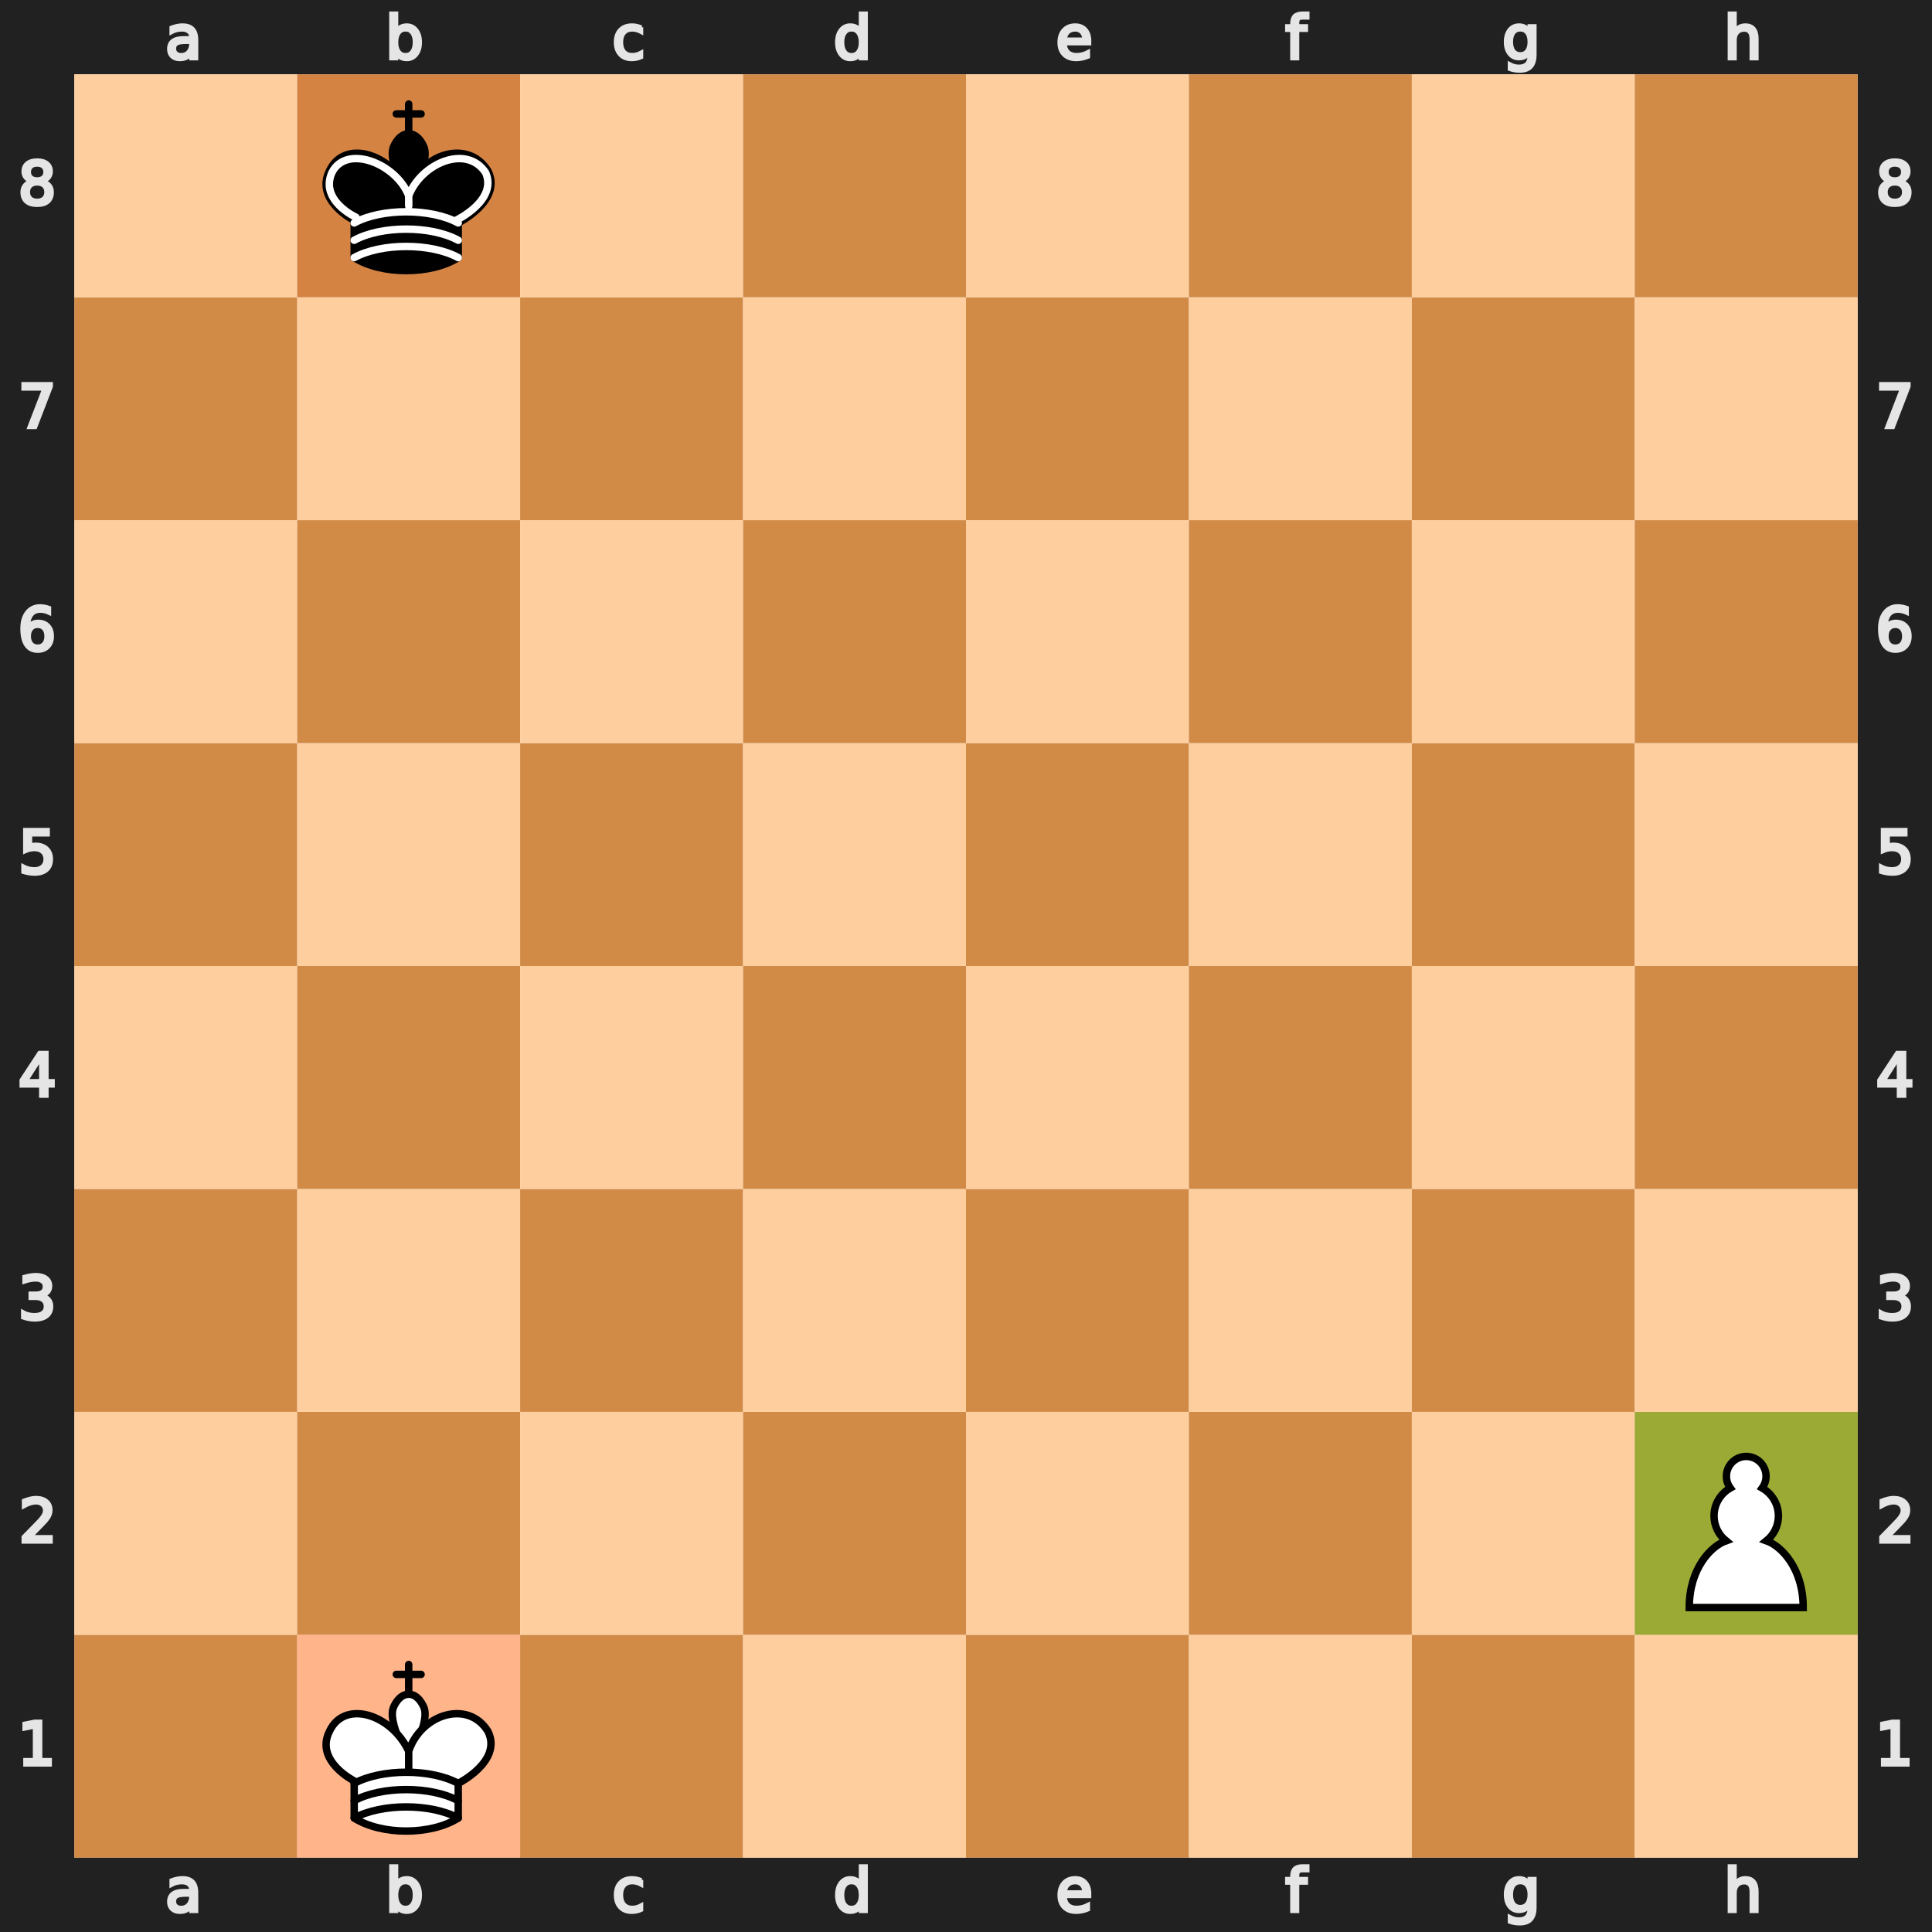
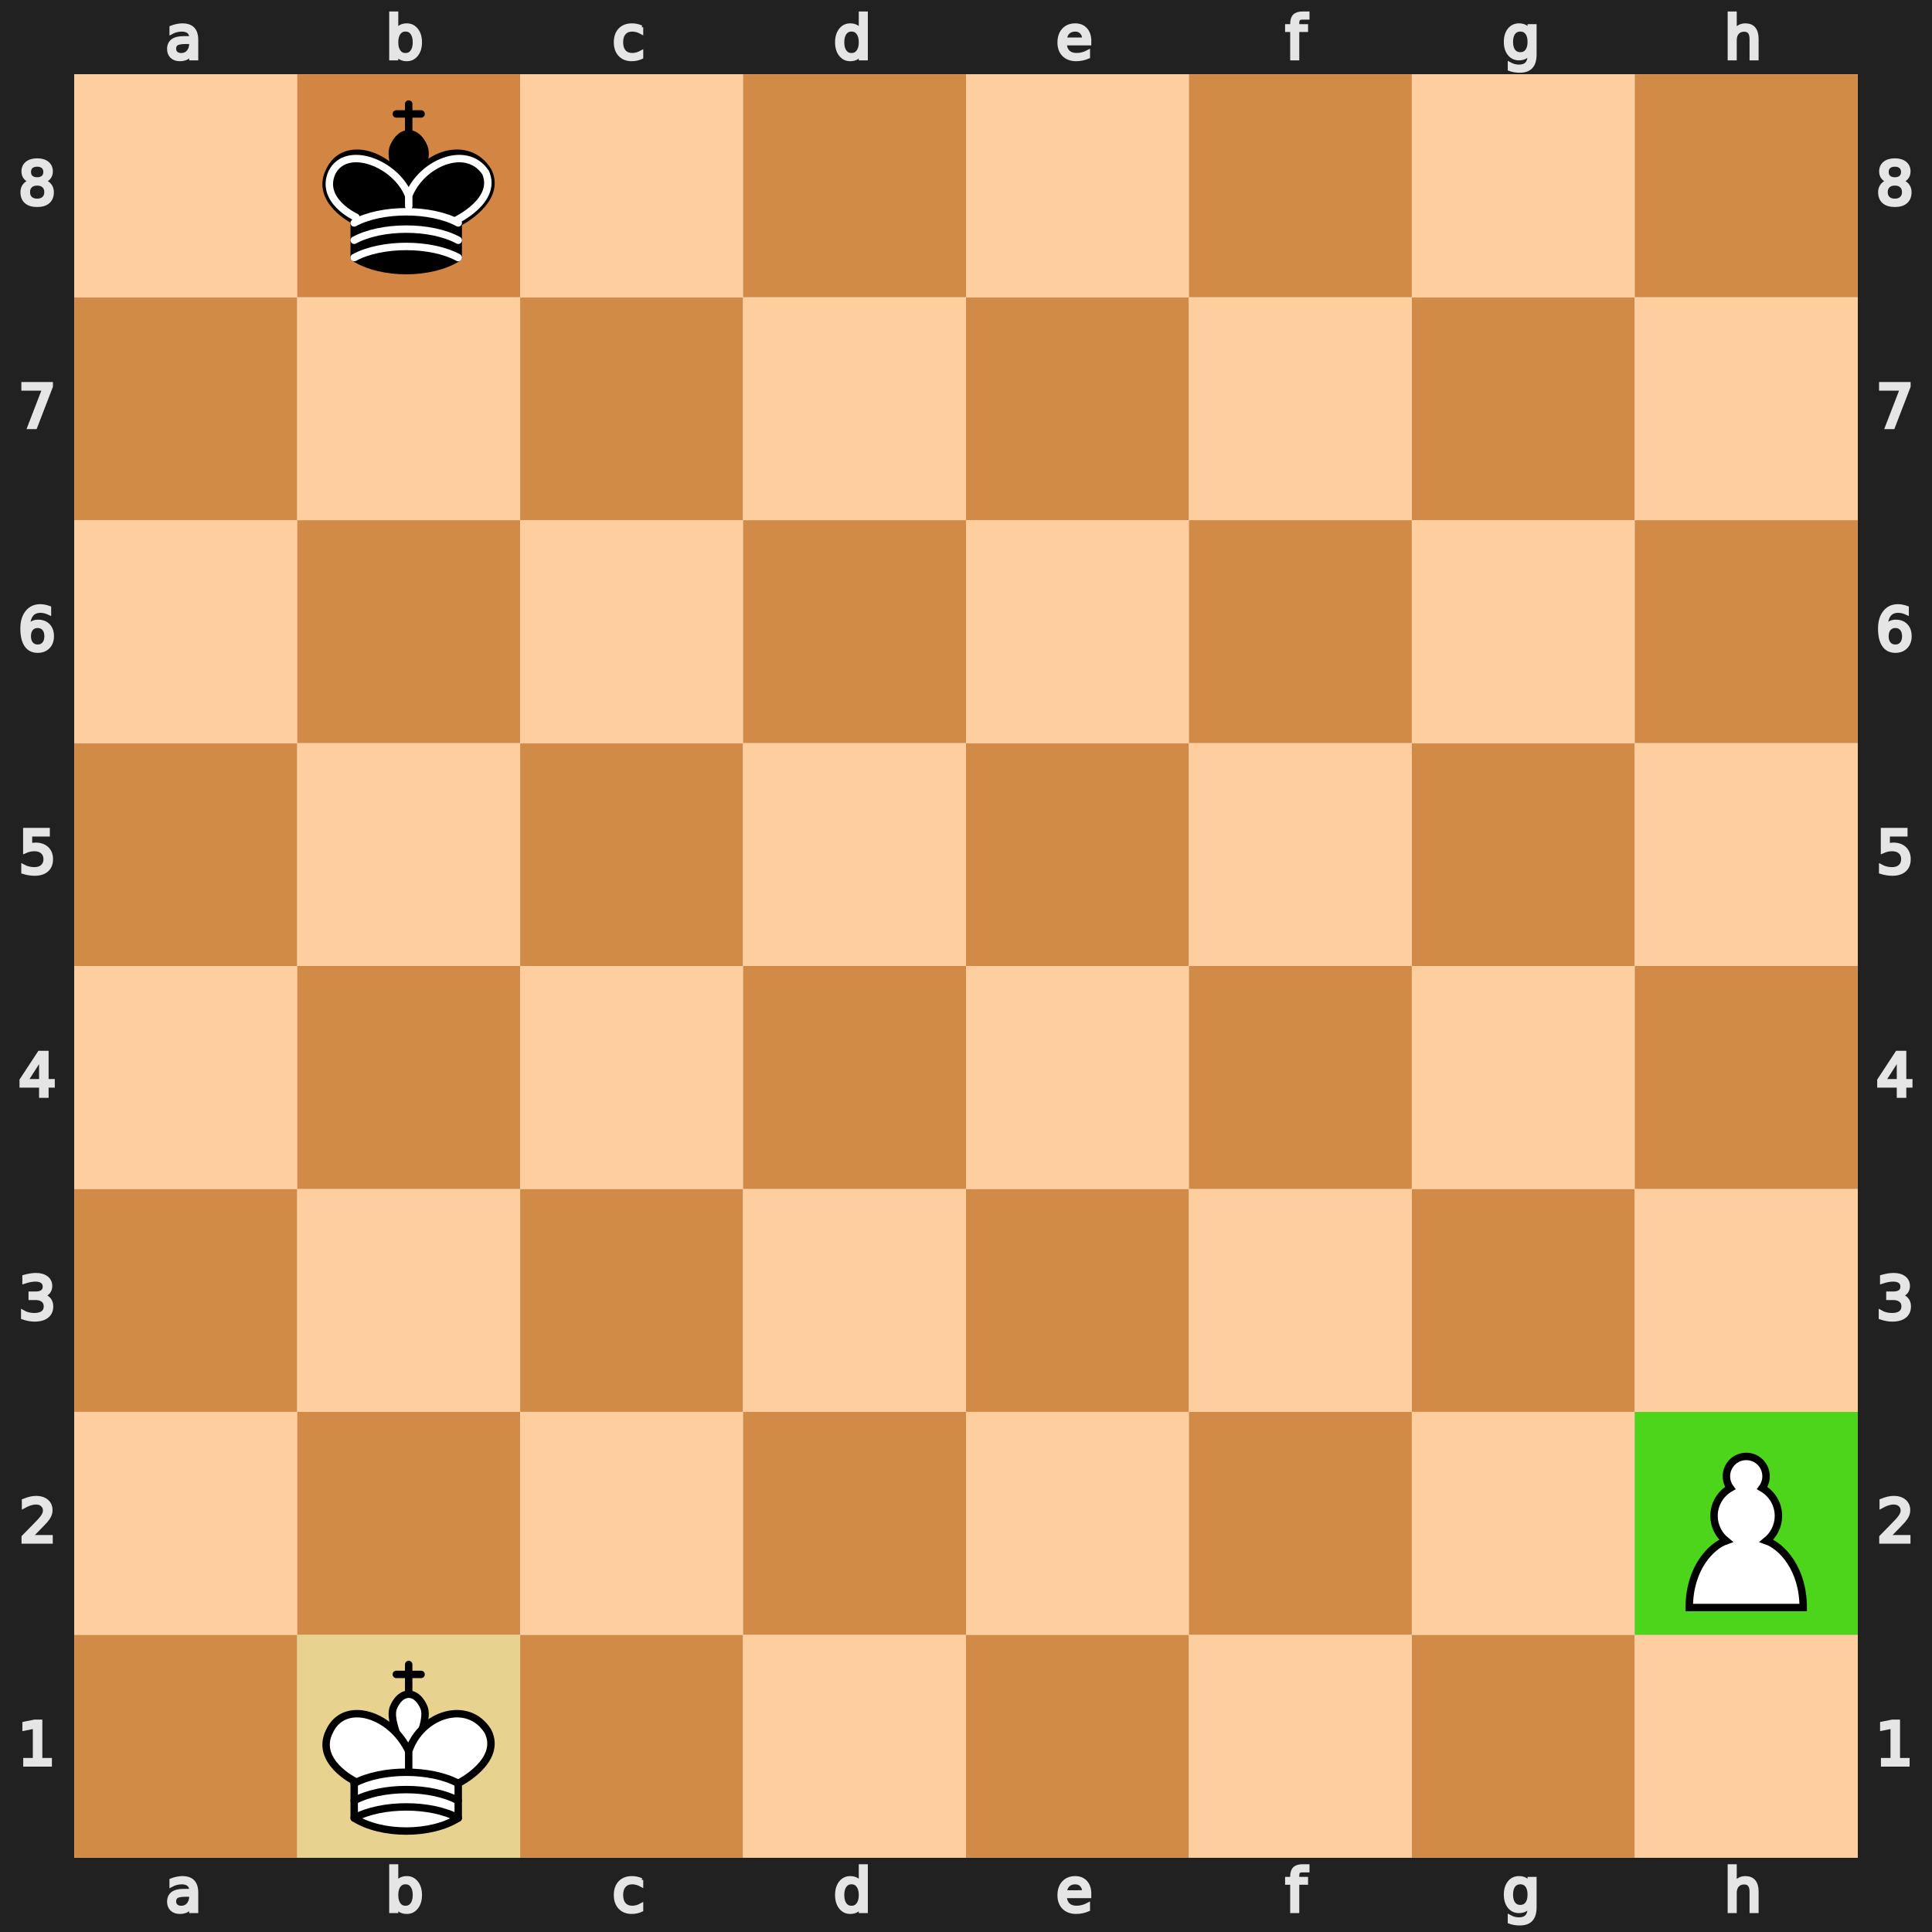
<svg xmlns="http://www.w3.org/2000/svg" xmlns:xlink="http://www.w3.org/1999/xlink" viewBox="0 0 390 390">
  <defs>
    <g id="white-pawn" class="white pawn">
      <path d="M22.5 9c-2.21 0-4 1.79-4 4 0 .89.29 1.71.78 2.38C17.33 16.5 16 18.59 16 21c0 2.03.94 3.84 2.41 5.03-3 1.06-7.41 5.55-7.41 13.47h23c0-7.92-4.41-12.41-7.41-13.47 1.47-1.19 2.41-3 2.41-5.03 0-2.41-1.33-4.5-3.28-5.62.49-.67.78-1.49.78-2.38 0-2.21-1.79-4-4-4z" fill="#fff" stroke="#000" stroke-width="1.5" stroke-linecap="round" />
    </g>
    <g id="white-king" class="white king" fill="none" fill-rule="evenodd" stroke="#000" stroke-width="1.5" stroke-linecap="round" stroke-linejoin="round">
      <path d="M22.5 11.63V6M20 8h5" stroke-linejoin="miter" />
      <path d="M22.5 25s4.5-7.5 3-10.5c0 0-1-2.5-3-2.5s-3 2.5-3 2.5c-1.5 3 3 10.5 3 10.5" fill="#fff" stroke-linecap="butt" stroke-linejoin="miter" />
      <path d="M11.5 37c5.5 3.5 15.5 3.5 21 0v-7s9-4.5 6-10.5c-4-6.5-13.5-3.5-16 4V27v-3.5c-3.5-7.5-13-10.5-16-4-3 6 5 10 5 10V37z" fill="#fff" />
      <path d="M11.5 30c5.5-3 15.5-3 21 0m-21 3.5c5.5-3 15.5-3 21 0m-21 3.5c5.5-3 15.5-3 21 0" />
    </g>
    <g id="black-king" class="black king" fill="none" fill-rule="evenodd" stroke="#000" stroke-width="1.5" stroke-linecap="round" stroke-linejoin="round">
      <path d="M22.5 11.63V6" stroke-linejoin="miter" />
      <path d="M22.5 25s4.5-7.5 3-10.5c0 0-1-2.5-3-2.5s-3 2.5-3 2.5c-1.5 3 3 10.5 3 10.5" fill="#000" stroke-linecap="butt" stroke-linejoin="miter" />
      <path d="M11.5 37c5.5 3.5 15.5 3.5 21 0v-7s9-4.5 6-10.5c-4-6.5-13.5-3.5-16 4V27v-3.5c-3.5-7.5-13-10.5-16-4-3 6 5 10 5 10V37z" fill="#000" />
      <path d="M20 8h5" stroke-linejoin="miter" />
      <path d="M32 29.5s8.5-4 6.03-9.65C34.15 14 25 18 22.5 24.5l.01 2.1-.01-2.1C20 18 9.906 14 6.997 19.85c-2.497 5.65 4.853 9 4.853 9M11.5 30c5.5-3 15.5-3 21 0m-21 3.5c5.5-3 15.5-3 21 0m-21 3.5c5.5-3 15.5-3 21 0" stroke="#fff" />
    </g>
  </defs>
  <rect x="7.5" y="7.5" width="375" height="375" fill="none" stroke="#212121" stroke-width="15" />
  <g transform="translate(20, 1) scale(0.75, 0.75)" fill="#e5e5e5" stroke="#e5e5e5">
    <path d="M23.328 10.016q-1.742 0-2.414.398-.672.398-.672 1.36 0 .765.5 1.218.508.445 1.375.445 1.196 0 1.914-.843.727-.852.727-2.258v-.32zm2.867-.594v4.992h-1.437v-1.328q-.492.797-1.227 1.18-.734.375-1.797.375-1.343 0-2.14-.75-.79-.758-.79-2.024 0-1.476.985-2.226.992-.75 2.953-.75h2.016V8.75q0-.992-.656-1.531-.649-.547-1.829-.547-.75 0-1.46.18-.711.18-1.368.539V6.062q.79-.304 1.532-.453.742-.156 1.445-.156 1.898 0 2.836.984.937.985.937 2.985z" />
  </g>
  <g transform="translate(20, 375) scale(0.75, 0.75)" fill="#e5e5e5" stroke="#e5e5e5">
    <path d="M23.328 10.016q-1.742 0-2.414.398-.672.398-.672 1.36 0 .765.5 1.218.508.445 1.375.445 1.196 0 1.914-.843.727-.852.727-2.258v-.32zm2.867-.594v4.992h-1.437v-1.328q-.492.797-1.227 1.18-.734.375-1.797.375-1.343 0-2.14-.75-.79-.758-.79-2.024 0-1.476.985-2.226.992-.75 2.953-.75h2.016V8.75q0-.992-.656-1.531-.649-.547-1.829-.547-.75 0-1.46.18-.711.18-1.368.539V6.062q.79-.304 1.532-.453.742-.156 1.445-.156 1.898 0 2.836.984.937.985.937 2.985z" />
  </g>
  <g transform="translate(65, 1) scale(0.75, 0.75)" fill="#e5e5e5" stroke="#e5e5e5">
    <path d="M24.922 10.047q0-1.586-.656-2.485-.649-.906-1.79-.906-1.14 0-1.796.906-.649.899-.649 2.485 0 1.586.649 2.492.656.898 1.797.898 1.14 0 1.789-.898.656-.906.656-2.492zm-4.89-3.055q.452-.781 1.14-1.156.695-.383 1.656-.383 1.594 0 2.586 1.266 1 1.265 1 3.328 0 2.062-1 3.328-.992 1.266-2.586 1.266-.96 0-1.656-.375-.688-.383-1.14-1.164v1.312h-1.446V2.258h1.445z" />
  </g>
  <g transform="translate(65, 375) scale(0.75, 0.75)" fill="#e5e5e5" stroke="#e5e5e5">
    <path d="M24.922 10.047q0-1.586-.656-2.485-.649-.906-1.79-.906-1.14 0-1.796.906-.649.899-.649 2.485 0 1.586.649 2.492.656.898 1.797.898 1.14 0 1.789-.898.656-.906.656-2.492zm-4.89-3.055q.452-.781 1.14-1.156.695-.383 1.656-.383 1.594 0 2.586 1.266 1 1.265 1 3.328 0 2.062-1 3.328-.992 1.266-2.586 1.266-.96 0-1.656-.375-.688-.383-1.14-1.164v1.312h-1.446V2.258h1.445z" />
  </g>
  <g transform="translate(110, 1) scale(0.75, 0.75)" fill="#e5e5e5" stroke="#e5e5e5">
    <path d="M25.96 6v1.344q-.608-.336-1.226-.5-.609-.172-1.234-.172-1.398 0-2.172.89-.773.883-.773 2.485 0 1.601.773 2.492.774.883 2.172.883.625 0 1.234-.164.618-.172 1.227-.508v1.328q-.602.281-1.25.422-.64.14-1.367.14-1.977 0-3.14-1.242-1.165-1.242-1.165-3.351 0-2.14 1.172-3.367 1.18-1.227 3.227-1.227.664 0 1.296.14.633.134 1.227.407z" />
  </g>
  <g transform="translate(110, 375) scale(0.75, 0.75)" fill="#e5e5e5" stroke="#e5e5e5">
    <path d="M25.96 6v1.344q-.608-.336-1.226-.5-.609-.172-1.234-.172-1.398 0-2.172.89-.773.883-.773 2.485 0 1.601.773 2.492.774.883 2.172.883.625 0 1.234-.164.618-.172 1.227-.508v1.328q-.602.281-1.25.422-.64.14-1.367.14-1.977 0-3.14-1.242-1.165-1.242-1.165-3.351 0-2.14 1.172-3.367 1.18-1.227 3.227-1.227.664 0 1.296.14.633.134 1.227.407z" />
  </g>
  <g transform="translate(155, 1) scale(0.75, 0.75)" fill="#e5e5e5" stroke="#e5e5e5">
    <path d="M24.973 6.992V2.258h1.437v12.156h-1.437v-1.312q-.453.78-1.149 1.164-.687.375-1.656.375-1.586 0-2.586-1.266-.992-1.266-.992-3.328 0-2.063.992-3.328 1-1.266 2.586-1.266.969 0 1.656.383.696.375 1.149 1.156zm-4.899 3.055q0 1.586.649 2.492.656.898 1.797.898 1.14 0 1.796-.898.657-.906.657-2.492 0-1.586-.657-2.485-.656-.906-1.796-.906-1.141 0-1.797.906-.649.899-.649 2.485z" />
  </g>
  <g transform="translate(155, 375) scale(0.75, 0.75)" fill="#e5e5e5" stroke="#e5e5e5">
    <path d="M24.973 6.992V2.258h1.437v12.156h-1.437v-1.312q-.453.78-1.149 1.164-.687.375-1.656.375-1.586 0-2.586-1.266-.992-1.266-.992-3.328 0-2.063.992-3.328 1-1.266 2.586-1.266.969 0 1.656.383.696.375 1.149 1.156zm-4.899 3.055q0 1.586.649 2.492.656.898 1.797.898 1.14 0 1.796-.898.657-.906.657-2.492 0-1.586-.657-2.485-.656-.906-1.796-.906-1.141 0-1.797.906-.649.899-.649 2.485z" />
  </g>
  <g transform="translate(200, 1) scale(0.75, 0.75)" fill="#e5e5e5" stroke="#e5e5e5">
    <path d="M26.555 9.68v.703h-6.61q.094 1.484.89 2.265.806.774 2.235.774.828 0 1.602-.203.781-.203 1.547-.61v1.36q-.774.328-1.586.5-.813.172-1.649.172-2.093 0-3.32-1.22-1.219-1.218-1.219-3.296 0-2.148 1.157-3.406 1.164-1.266 3.132-1.266 1.766 0 2.79 1.14 1.03 1.134 1.03 3.087zm-1.438-.422q-.015-1.18-.664-1.883-.64-.703-1.703-.703-1.203 0-1.93.68-.718.68-.828 1.914z" />
  </g>
  <g transform="translate(200, 375) scale(0.75, 0.75)" fill="#e5e5e5" stroke="#e5e5e5">
    <path d="M26.555 9.68v.703h-6.61q.094 1.484.89 2.265.806.774 2.235.774.828 0 1.602-.203.781-.203 1.547-.61v1.36q-.774.328-1.586.5-.813.172-1.649.172-2.093 0-3.32-1.22-1.219-1.218-1.219-3.296 0-2.148 1.157-3.406 1.164-1.266 3.132-1.266 1.766 0 2.79 1.14 1.03 1.134 1.03 3.087zm-1.438-.422q-.015-1.18-.664-1.883-.64-.703-1.703-.703-1.203 0-1.93.68-.718.68-.828 1.914z" />
  </g>
  <g transform="translate(245, 1) scale(0.75, 0.75)" fill="#e5e5e5" stroke="#e5e5e5">
    <path d="M25.285 2.258v1.195H23.91q-.773 0-1.078.313-.297.312-.297 1.125v.773h2.367v1.117h-2.367v7.633H21.09V6.781h-1.375V5.664h1.375v-.61q0-1.46.68-2.124.68-.672 2.156-.672z" />
  </g>
  <g transform="translate(245, 375) scale(0.75, 0.75)" fill="#e5e5e5" stroke="#e5e5e5">
    <path d="M25.285 2.258v1.195H23.91q-.773 0-1.078.313-.297.312-.297 1.125v.773h2.367v1.117h-2.367v7.633H21.09V6.781h-1.375V5.664h1.375v-.61q0-1.46.68-2.124.68-.672 2.156-.672z" />
  </g>
  <g transform="translate(290, 1) scale(0.75, 0.75)" fill="#e5e5e5" stroke="#e5e5e5">
    <path d="M24.973 9.937q0-1.562-.649-2.421-.64-.86-1.804-.86-1.157 0-1.805.86-.64.859-.64 2.421 0 1.555.64 2.415.648.859 1.805.859 1.164 0 1.804-.86.649-.859.649-2.414zm1.437 3.391q0 2.234-.992 3.32-.992 1.094-3.04 1.094-.757 0-1.429-.117-.672-.11-1.304-.344v-1.398q.632.344 1.25.508.617.164 1.257.164 1.414 0 2.118-.743.703-.734.703-2.226v-.711q-.446.773-1.141 1.156-.695.383-1.664.383-1.61 0-2.594-1.227-.984-1.226-.984-3.25 0-2.03.984-3.257.985-1.227 2.594-1.227.969 0 1.664.383t1.14 1.156V5.664h1.438z" />
  </g>
  <g transform="translate(290, 375) scale(0.75, 0.75)" fill="#e5e5e5" stroke="#e5e5e5">
    <path d="M24.973 9.937q0-1.562-.649-2.421-.64-.86-1.804-.86-1.157 0-1.805.86-.64.859-.64 2.421 0 1.555.64 2.415.648.859 1.805.859 1.164 0 1.804-.86.649-.859.649-2.414zm1.437 3.391q0 2.234-.992 3.32-.992 1.094-3.04 1.094-.757 0-1.429-.117-.672-.11-1.304-.344v-1.398q.632.344 1.25.508.617.164 1.257.164 1.414 0 2.118-.743.703-.734.703-2.226v-.711q-.446.773-1.141 1.156-.695.383-1.664.383-1.61 0-2.594-1.227-.984-1.226-.984-3.25 0-2.03.984-3.257.985-1.227 2.594-1.227.969 0 1.664.383t1.14 1.156V5.664h1.438z" />
  </g>
  <g transform="translate(335, 1) scale(0.75, 0.75)" fill="#e5e5e5" stroke="#e5e5e5">
    <path d="M26.164 9.133v5.281h-1.437V9.18q0-1.243-.485-1.86-.484-.617-1.453-.617-1.164 0-1.836.742-.672.742-.672 2.024v4.945h-1.445V2.258h1.445v4.765q.516-.789 1.211-1.18.703-.39 1.617-.39 1.508 0 2.282.938.773.93.773 2.742z" />
  </g>
  <g transform="translate(335, 375) scale(0.75, 0.75)" fill="#e5e5e5" stroke="#e5e5e5">
    <path d="M26.164 9.133v5.281h-1.437V9.18q0-1.243-.485-1.86-.484-.617-1.453-.617-1.164 0-1.836.742-.672.742-.672 2.024v4.945h-1.445V2.258h1.445v4.765q.516-.789 1.211-1.18.703-.39 1.617-.39 1.508 0 2.282.938.773.93.773 2.742z" />
  </g>
  <g transform="translate(0, 335) scale(0.75, 0.75)" fill="#e5e5e5" stroke="#e5e5e5">
    <path d="M6.754 26.996h2.578v-8.898l-2.805.562v-1.437l2.79-.563h1.578v10.336h2.578v1.328h-6.72z" />
  </g>
  <g transform="translate(375, 335) scale(0.75, 0.75)" fill="#e5e5e5" stroke="#e5e5e5">
    <path d="M6.754 26.996h2.578v-8.898l-2.805.562v-1.437l2.79-.563h1.578v10.336h2.578v1.328h-6.72z" />
  </g>
  <g transform="translate(0, 290) scale(0.75, 0.75)" fill="#e5e5e5" stroke="#e5e5e5">
    <path d="M8.195 26.996h5.508v1.328H6.297v-1.328q.898-.93 2.445-2.492 1.555-1.57 1.953-2.024.758-.851 1.055-1.437.305-.594.305-1.164 0-.93-.657-1.516-.648-.586-1.695-.586-.742 0-1.57.258-.82.258-1.758.781v-1.593q.953-.383 1.781-.578.828-.196 1.516-.196 1.812 0 2.89.906 1.079.907 1.079 2.422 0 .72-.274 1.368-.265.64-.976 1.515-.196.227-1.243 1.313-1.046 1.078-2.953 3.023z" />
  </g>
  <g transform="translate(375, 290) scale(0.75, 0.75)" fill="#e5e5e5" stroke="#e5e5e5">
    <path d="M8.195 26.996h5.508v1.328H6.297v-1.328q.898-.93 2.445-2.492 1.555-1.57 1.953-2.024.758-.851 1.055-1.437.305-.594.305-1.164 0-.93-.657-1.516-.648-.586-1.695-.586-.742 0-1.57.258-.82.258-1.758.781v-1.593q.953-.383 1.781-.578.828-.196 1.516-.196 1.812 0 2.89.906 1.079.907 1.079 2.422 0 .72-.274 1.368-.265.64-.976 1.515-.196.227-1.243 1.313-1.046 1.078-2.953 3.023z" />
  </g>
  <g transform="translate(0, 245) scale(0.75, 0.75)" fill="#e5e5e5" stroke="#e5e5e5">
    <path d="M11.434 22.035q1.132.242 1.765 1.008.64.766.64 1.89 0 1.727-1.187 2.672-1.187.946-3.375.946-.734 0-1.515-.149-.774-.14-1.602-.43V26.45q.656.383 1.438.578.78.196 1.632.196 1.485 0 2.258-.586.782-.586.782-1.703 0-1.032-.727-1.61-.719-.586-2.008-.586h-1.36v-1.297h1.423q1.164 0 1.78-.46.618-.47.618-1.344 0-.899-.64-1.375-.633-.485-1.82-.485-.65 0-1.391.141-.743.14-1.633.437V16.95q.898-.25 1.68-.375.788-.125 1.484-.125 1.797 0 2.844.82 1.046.813 1.046 2.204 0 .968-.554 1.64-.555.664-1.578.922z" />
  </g>
  <g transform="translate(375, 245) scale(0.75, 0.75)" fill="#e5e5e5" stroke="#e5e5e5">
    <path d="M11.434 22.035q1.132.242 1.765 1.008.64.766.64 1.89 0 1.727-1.187 2.672-1.187.946-3.375.946-.734 0-1.515-.149-.774-.14-1.602-.43V26.45q.656.383 1.438.578.78.196 1.632.196 1.485 0 2.258-.586.782-.586.782-1.703 0-1.032-.727-1.61-.719-.586-2.008-.586h-1.36v-1.297h1.423q1.164 0 1.78-.46.618-.47.618-1.344 0-.899-.64-1.375-.633-.485-1.82-.485-.65 0-1.391.141-.743.14-1.633.437V16.95q.898-.25 1.68-.375.788-.125 1.484-.125 1.797 0 2.844.82 1.046.813 1.046 2.204 0 .968-.554 1.64-.555.664-1.578.922z" />
  </g>
  <g transform="translate(0, 200) scale(0.75, 0.75)" fill="#e5e5e5" stroke="#e5e5e5">
    <path d="M11.016 18.035L7.03 24.262h3.985zm-.414-1.375h1.984v7.602h1.664v1.312h-1.664v2.75h-1.57v-2.75H5.75v-1.523z" />
  </g>
  <g transform="translate(375, 200) scale(0.75, 0.75)" fill="#e5e5e5" stroke="#e5e5e5">
    <path d="M11.016 18.035L7.03 24.262h3.985zm-.414-1.375h1.984v7.602h1.664v1.312h-1.664v2.75h-1.57v-2.75H5.75v-1.523z" />
  </g>
  <g transform="translate(0, 155) scale(0.75, 0.75)" fill="#e5e5e5" stroke="#e5e5e5">
    <path d="M6.719 16.66h6.195v1.328h-4.75v2.86q.344-.118.688-.172.343-.063.687-.063 1.953 0 3.094 1.07 1.14 1.07 1.14 2.899 0 1.883-1.171 2.93-1.172 1.039-3.305 1.039-.735 0-1.5-.125-.758-.125-1.57-.375v-1.586q.703.383 1.453.57.75.188 1.586.188 1.351 0 2.14-.711.79-.711.79-1.93 0-1.219-.79-1.93-.789-.71-2.14-.71-.633 0-1.266.14-.625.14-1.281.438z" />
  </g>
  <g transform="translate(375, 155) scale(0.75, 0.75)" fill="#e5e5e5" stroke="#e5e5e5">
    <path d="M6.719 16.66h6.195v1.328h-4.75v2.86q.344-.118.688-.172.343-.063.687-.063 1.953 0 3.094 1.07 1.14 1.07 1.14 2.899 0 1.883-1.171 2.93-1.172 1.039-3.305 1.039-.735 0-1.5-.125-.758-.125-1.57-.375v-1.586q.703.383 1.453.57.75.188 1.586.188 1.351 0 2.14-.711.79-.711.79-1.93 0-1.219-.79-1.93-.789-.71-2.14-.71-.633 0-1.266.14-.625.14-1.281.438z" />
  </g>
  <g transform="translate(0, 110) scale(0.75, 0.75)" fill="#e5e5e5" stroke="#e5e5e5">
    <path d="M10.137 21.863q-1.063 0-1.688.727-.617.726-.617 1.992 0 1.258.617 1.992.625.727 1.688.727 1.062 0 1.68-.727.624-.734.624-1.992 0-1.266-.625-1.992-.617-.727-1.68-.727zm3.133-4.945v1.437q-.594-.28-1.204-.43-.601-.148-1.195-.148-1.562 0-2.39 1.055-.82 1.055-.938 3.188.46-.68 1.156-1.04.696-.367 1.531-.367 1.758 0 2.774 1.07 1.023 1.063 1.023 2.899 0 1.797-1.062 2.883-1.063 1.086-2.828 1.086-2.024 0-3.094-1.547-1.07-1.555-1.07-4.5 0-2.766 1.312-4.406 1.313-1.649 3.524-1.649.593 0 1.195.117.61.118 1.266.352z" />
  </g>
  <g transform="translate(375, 110) scale(0.75, 0.75)" fill="#e5e5e5" stroke="#e5e5e5">
    <path d="M10.137 21.863q-1.063 0-1.688.727-.617.726-.617 1.992 0 1.258.617 1.992.625.727 1.688.727 1.062 0 1.68-.727.624-.734.624-1.992 0-1.266-.625-1.992-.617-.727-1.68-.727zm3.133-4.945v1.437q-.594-.28-1.204-.43-.601-.148-1.195-.148-1.562 0-2.39 1.055-.82 1.055-.938 3.188.46-.68 1.156-1.04.696-.367 1.531-.367 1.758 0 2.774 1.07 1.023 1.063 1.023 2.899 0 1.797-1.062 2.883-1.063 1.086-2.828 1.086-2.024 0-3.094-1.547-1.07-1.555-1.07-4.5 0-2.766 1.312-4.406 1.313-1.649 3.524-1.649.593 0 1.195.117.61.118 1.266.352z" />
  </g>
  <g transform="translate(0, 65) scale(0.75, 0.75)" fill="#e5e5e5" stroke="#e5e5e5">
    <path d="M6.25 16.66h7.5v.672L9.516 28.324H7.867l3.985-10.336H6.25z" />
  </g>
  <g transform="translate(375, 65) scale(0.75, 0.75)" fill="#e5e5e5" stroke="#e5e5e5">
    <path d="M6.25 16.66h7.5v.672L9.516 28.324H7.867l3.985-10.336H6.25z" />
  </g>
  <g transform="translate(0, 20) scale(0.75, 0.75)" fill="#e5e5e5" stroke="#e5e5e5">
    <path d="M10 22.785q-1.125 0-1.773.602-.641.601-.641 1.656t.64 1.656q.649.602 1.774.602t1.773-.602q.649-.61.649-1.656 0-1.055-.649-1.656-.64-.602-1.773-.602zm-1.578-.672q-1.016-.25-1.586-.945-.563-.695-.563-1.695 0-1.399.993-2.211 1-.813 2.734-.813 1.742 0 2.734.813.993.812.993 2.21 0 1-.57 1.696-.563.695-1.571.945 1.14.266 1.773 1.04.641.773.641 1.89 0 1.695-1.04 2.602-1.03.906-2.96.906t-2.969-.906Q6 26.738 6 25.043q0-1.117.64-1.89.641-.774 1.782-1.04zm-.578-2.492q0 .906.562 1.414.57.508 1.594.508 1.016 0 1.586-.508.578-.508.578-1.414 0-.906-.578-1.414-.57-.508-1.586-.508-1.023 0-1.594.508-.562.508-.562 1.414z" />
  </g>
  <g transform="translate(375, 20) scale(0.75, 0.75)" fill="#e5e5e5" stroke="#e5e5e5">
    <path d="M10 22.785q-1.125 0-1.773.602-.641.601-.641 1.656t.64 1.656q.649.602 1.774.602t1.773-.602q.649-.61.649-1.656 0-1.055-.649-1.656-.64-.602-1.773-.602zm-1.578-.672q-1.016-.25-1.586-.945-.563-.695-.563-1.695 0-1.399.993-2.211 1-.813 2.734-.813 1.742 0 2.734.813.993.812.993 2.21 0 1-.57 1.696-.563.695-1.571.945 1.14.266 1.773 1.04.641.773.641 1.89 0 1.695-1.04 2.602-1.03.906-2.96.906t-2.969-.906Q6 26.738 6 25.043q0-1.117.64-1.89.641-.774 1.782-1.04zm-.578-2.492q0 .906.562 1.414.57.508 1.594.508 1.016 0 1.586-.508.578-.508.578-1.414 0-.906-.578-1.414-.57-.508-1.586-.508-1.023 0-1.594.508-.562.508-.562 1.414z" />
  </g>
  <rect x="15" y="330" width="45" height="45" class="square dark a1" stroke="none" fill="#d18b47" />
  <rect x="15" y="330" width="45" height="45" stroke="none" fill="rgba(255, 0, 0, 0.0)" />
  <rect x="60" y="330" width="45" height="45" class="square light b1" stroke="none" fill="#ffce9e" />
-   <rect x="60" y="330" width="45" height="45" stroke="none" fill="rgba(255, 0, 0, 0.125)" />
+   <rect x="60" y="330" width="45" height="45" stroke="none" fill="rgba(0, 255, 0, 0.09)" />
  <rect x="105" y="330" width="45" height="45" class="square dark c1" stroke="none" fill="#d18b47" />
  <rect x="105" y="330" width="45" height="45" stroke="none" fill="rgba(255, 0, 0, 0.0)" />
  <rect x="150" y="330" width="45" height="45" class="square light d1" stroke="none" fill="#ffce9e" />
  <rect x="150" y="330" width="45" height="45" stroke="none" fill="rgba(255, 0, 0, 0.0)" />
  <rect x="195" y="330" width="45" height="45" class="square dark e1" stroke="none" fill="#d18b47" />
  <rect x="195" y="330" width="45" height="45" stroke="none" fill="rgba(255, 0, 0, 0.0)" />
  <rect x="240" y="330" width="45" height="45" class="square light f1" stroke="none" fill="#ffce9e" />
  <rect x="240" y="330" width="45" height="45" stroke="none" fill="rgba(255, 0, 0, 0.0)" />
  <rect x="285" y="330" width="45" height="45" class="square dark g1" stroke="none" fill="#d18b47" />
  <rect x="285" y="330" width="45" height="45" stroke="none" fill="rgba(255, 0, 0, 0.0)" />
  <rect x="330" y="330" width="45" height="45" class="square light h1" stroke="none" fill="#ffce9e" />
  <rect x="330" y="330" width="45" height="45" stroke="none" fill="rgba(255, 0, 0, 0.0)" />
  <rect x="15" y="285" width="45" height="45" class="square light a2" stroke="none" fill="#ffce9e" />
  <rect x="15" y="285" width="45" height="45" stroke="none" fill="rgba(255, 0, 0, 0.0)" />
  <rect x="60" y="285" width="45" height="45" class="square dark b2" stroke="none" fill="#d18b47" />
  <rect x="60" y="285" width="45" height="45" stroke="none" fill="rgba(255, 0, 0, 0.0)" />
  <rect x="105" y="285" width="45" height="45" class="square light c2" stroke="none" fill="#ffce9e" />
  <rect x="105" y="285" width="45" height="45" stroke="none" fill="rgba(255, 0, 0, 0.0)" />
  <rect x="150" y="285" width="45" height="45" class="square dark d2" stroke="none" fill="#d18b47" />
  <rect x="150" y="285" width="45" height="45" stroke="none" fill="rgba(255, 0, 0, 0.0)" />
  <rect x="195" y="285" width="45" height="45" class="square light e2" stroke="none" fill="#ffce9e" />
  <rect x="195" y="285" width="45" height="45" stroke="none" fill="rgba(255, 0, 0, 0.0)" />
  <rect x="240" y="285" width="45" height="45" class="square dark f2" stroke="none" fill="#d18b47" />
  <rect x="240" y="285" width="45" height="45" stroke="none" fill="rgba(255, 0, 0, 0.0)" />
  <rect x="285" y="285" width="45" height="45" class="square light g2" stroke="none" fill="#ffce9e" />
  <rect x="285" y="285" width="45" height="45" stroke="none" fill="rgba(255, 0, 0, 0.0)" />
  <rect x="330" y="285" width="45" height="45" class="square dark h2" stroke="none" fill="#d18b47" />
-   <rect x="330" y="285" width="45" height="45" stroke="none" fill="rgba(0, 255, 0, 0.258)" />
+   <rect x="330" y="285" width="45" height="45" stroke="none" fill="rgba(0, 255, 0, 0.634)" />
  <rect x="15" y="240" width="45" height="45" class="square dark a3" stroke="none" fill="#d18b47" />
  <rect x="15" y="240" width="45" height="45" stroke="none" fill="rgba(255, 0, 0, 0.0)" />
  <rect x="60" y="240" width="45" height="45" class="square light b3" stroke="none" fill="#ffce9e" />
  <rect x="60" y="240" width="45" height="45" stroke="none" fill="rgba(255, 0, 0, 0.0)" />
  <rect x="105" y="240" width="45" height="45" class="square dark c3" stroke="none" fill="#d18b47" />
  <rect x="105" y="240" width="45" height="45" stroke="none" fill="rgba(255, 0, 0, 0.0)" />
  <rect x="150" y="240" width="45" height="45" class="square light d3" stroke="none" fill="#ffce9e" />
  <rect x="150" y="240" width="45" height="45" stroke="none" fill="rgba(255, 0, 0, 0.0)" />
  <rect x="195" y="240" width="45" height="45" class="square dark e3" stroke="none" fill="#d18b47" />
  <rect x="195" y="240" width="45" height="45" stroke="none" fill="rgba(255, 0, 0, 0.0)" />
  <rect x="240" y="240" width="45" height="45" class="square light f3" stroke="none" fill="#ffce9e" />
  <rect x="240" y="240" width="45" height="45" stroke="none" fill="rgba(255, 0, 0, 0.0)" />
  <rect x="285" y="240" width="45" height="45" class="square dark g3" stroke="none" fill="#d18b47" />
  <rect x="285" y="240" width="45" height="45" stroke="none" fill="rgba(255, 0, 0, 0.0)" />
  <rect x="330" y="240" width="45" height="45" class="square light h3" stroke="none" fill="#ffce9e" />
  <rect x="330" y="240" width="45" height="45" stroke="none" fill="rgba(255, 0, 0, 0.0)" />
  <rect x="15" y="195" width="45" height="45" class="square light a4" stroke="none" fill="#ffce9e" />
  <rect x="15" y="195" width="45" height="45" stroke="none" fill="rgba(255, 0, 0, 0.0)" />
  <rect x="60" y="195" width="45" height="45" class="square dark b4" stroke="none" fill="#d18b47" />
  <rect x="60" y="195" width="45" height="45" stroke="none" fill="rgba(255, 0, 0, 0.0)" />
  <rect x="105" y="195" width="45" height="45" class="square light c4" stroke="none" fill="#ffce9e" />
  <rect x="105" y="195" width="45" height="45" stroke="none" fill="rgba(255, 0, 0, 0.0)" />
  <rect x="150" y="195" width="45" height="45" class="square dark d4" stroke="none" fill="#d18b47" />
  <rect x="150" y="195" width="45" height="45" stroke="none" fill="rgba(255, 0, 0, 0.0)" />
  <rect x="195" y="195" width="45" height="45" class="square light e4" stroke="none" fill="#ffce9e" />
  <rect x="195" y="195" width="45" height="45" stroke="none" fill="rgba(255, 0, 0, 0.0)" />
  <rect x="240" y="195" width="45" height="45" class="square dark f4" stroke="none" fill="#d18b47" />
  <rect x="240" y="195" width="45" height="45" stroke="none" fill="rgba(255, 0, 0, 0.0)" />
  <rect x="285" y="195" width="45" height="45" class="square light g4" stroke="none" fill="#ffce9e" />
  <rect x="285" y="195" width="45" height="45" stroke="none" fill="rgba(255, 0, 0, 0.0)" />
  <rect x="330" y="195" width="45" height="45" class="square dark h4" stroke="none" fill="#d18b47" />
  <rect x="330" y="195" width="45" height="45" stroke="none" fill="rgba(255, 0, 0, 0.0)" />
  <rect x="15" y="150" width="45" height="45" class="square dark a5" stroke="none" fill="#d18b47" />
  <rect x="15" y="150" width="45" height="45" stroke="none" fill="rgba(255, 0, 0, 0.0)" />
  <rect x="60" y="150" width="45" height="45" class="square light b5" stroke="none" fill="#ffce9e" />
  <rect x="60" y="150" width="45" height="45" stroke="none" fill="rgba(255, 0, 0, 0.0)" />
  <rect x="105" y="150" width="45" height="45" class="square dark c5" stroke="none" fill="#d18b47" />
  <rect x="105" y="150" width="45" height="45" stroke="none" fill="rgba(255, 0, 0, 0.0)" />
  <rect x="150" y="150" width="45" height="45" class="square light d5" stroke="none" fill="#ffce9e" />
  <rect x="150" y="150" width="45" height="45" stroke="none" fill="rgba(255, 0, 0, 0.0)" />
  <rect x="195" y="150" width="45" height="45" class="square dark e5" stroke="none" fill="#d18b47" />
  <rect x="195" y="150" width="45" height="45" stroke="none" fill="rgba(255, 0, 0, 0.0)" />
  <rect x="240" y="150" width="45" height="45" class="square light f5" stroke="none" fill="#ffce9e" />
  <rect x="240" y="150" width="45" height="45" stroke="none" fill="rgba(255, 0, 0, 0.0)" />
  <rect x="285" y="150" width="45" height="45" class="square dark g5" stroke="none" fill="#d18b47" />
  <rect x="285" y="150" width="45" height="45" stroke="none" fill="rgba(255, 0, 0, 0.0)" />
  <rect x="330" y="150" width="45" height="45" class="square light h5" stroke="none" fill="#ffce9e" />
  <rect x="330" y="150" width="45" height="45" stroke="none" fill="rgba(255, 0, 0, 0.0)" />
  <rect x="15" y="105" width="45" height="45" class="square light a6" stroke="none" fill="#ffce9e" />
  <rect x="15" y="105" width="45" height="45" stroke="none" fill="rgba(255, 0, 0, 0.0)" />
  <rect x="60" y="105" width="45" height="45" class="square dark b6" stroke="none" fill="#d18b47" />
  <rect x="60" y="105" width="45" height="45" stroke="none" fill="rgba(255, 0, 0, 0.0)" />
  <rect x="105" y="105" width="45" height="45" class="square light c6" stroke="none" fill="#ffce9e" />
  <rect x="105" y="105" width="45" height="45" stroke="none" fill="rgba(255, 0, 0, 0.0)" />
  <rect x="150" y="105" width="45" height="45" class="square dark d6" stroke="none" fill="#d18b47" />
  <rect x="150" y="105" width="45" height="45" stroke="none" fill="rgba(255, 0, 0, 0.0)" />
  <rect x="195" y="105" width="45" height="45" class="square light e6" stroke="none" fill="#ffce9e" />
  <rect x="195" y="105" width="45" height="45" stroke="none" fill="rgba(255, 0, 0, 0.0)" />
  <rect x="240" y="105" width="45" height="45" class="square dark f6" stroke="none" fill="#d18b47" />
  <rect x="240" y="105" width="45" height="45" stroke="none" fill="rgba(255, 0, 0, 0.0)" />
  <rect x="285" y="105" width="45" height="45" class="square light g6" stroke="none" fill="#ffce9e" />
  <rect x="285" y="105" width="45" height="45" stroke="none" fill="rgba(255, 0, 0, 0.0)" />
  <rect x="330" y="105" width="45" height="45" class="square dark h6" stroke="none" fill="#d18b47" />
  <rect x="330" y="105" width="45" height="45" stroke="none" fill="rgba(255, 0, 0, 0.0)" />
  <rect x="15" y="60" width="45" height="45" class="square dark a7" stroke="none" fill="#d18b47" />
  <rect x="15" y="60" width="45" height="45" stroke="none" fill="rgba(255, 0, 0, 0.0)" />
  <rect x="60" y="60" width="45" height="45" class="square light b7" stroke="none" fill="#ffce9e" />
  <rect x="60" y="60" width="45" height="45" stroke="none" fill="rgba(255, 0, 0, 0.0)" />
  <rect x="105" y="60" width="45" height="45" class="square dark c7" stroke="none" fill="#d18b47" />
  <rect x="105" y="60" width="45" height="45" stroke="none" fill="rgba(255, 0, 0, 0.0)" />
  <rect x="150" y="60" width="45" height="45" class="square light d7" stroke="none" fill="#ffce9e" />
  <rect x="150" y="60" width="45" height="45" stroke="none" fill="rgba(255, 0, 0, 0.0)" />
  <rect x="195" y="60" width="45" height="45" class="square dark e7" stroke="none" fill="#d18b47" />
  <rect x="195" y="60" width="45" height="45" stroke="none" fill="rgba(255, 0, 0, 0.0)" />
  <rect x="240" y="60" width="45" height="45" class="square light f7" stroke="none" fill="#ffce9e" />
  <rect x="240" y="60" width="45" height="45" stroke="none" fill="rgba(255, 0, 0, 0.0)" />
  <rect x="285" y="60" width="45" height="45" class="square dark g7" stroke="none" fill="#d18b47" />
  <rect x="285" y="60" width="45" height="45" stroke="none" fill="rgba(255, 0, 0, 0.0)" />
  <rect x="330" y="60" width="45" height="45" class="square light h7" stroke="none" fill="#ffce9e" />
  <rect x="330" y="60" width="45" height="45" stroke="none" fill="rgba(255, 0, 0, 0.0)" />
  <rect x="15" y="15" width="45" height="45" class="square light a8" stroke="none" fill="#ffce9e" />
  <rect x="15" y="15" width="45" height="45" stroke="none" fill="rgba(255, 0, 0, 0.0)" />
  <rect x="60" y="15" width="45" height="45" class="square dark b8" stroke="none" fill="#d18b47" />
-   <rect x="60" y="15" width="45" height="45" stroke="none" fill="rgba(255, 0, 0, 0.057)" />
+   <rect x="60" y="15" width="45" height="45" stroke="none" fill="rgba(255, 0, 0, 0.044)" />
  <rect x="105" y="15" width="45" height="45" class="square light c8" stroke="none" fill="#ffce9e" />
  <rect x="105" y="15" width="45" height="45" stroke="none" fill="rgba(255, 0, 0, 0.0)" />
  <rect x="150" y="15" width="45" height="45" class="square dark d8" stroke="none" fill="#d18b47" />
  <rect x="150" y="15" width="45" height="45" stroke="none" fill="rgba(255, 0, 0, 0.0)" />
  <rect x="195" y="15" width="45" height="45" class="square light e8" stroke="none" fill="#ffce9e" />
  <rect x="195" y="15" width="45" height="45" stroke="none" fill="rgba(255, 0, 0, 0.0)" />
  <rect x="240" y="15" width="45" height="45" class="square dark f8" stroke="none" fill="#d18b47" />
  <rect x="240" y="15" width="45" height="45" stroke="none" fill="rgba(255, 0, 0, 0.0)" />
  <rect x="285" y="15" width="45" height="45" class="square light g8" stroke="none" fill="#ffce9e" />
  <rect x="285" y="15" width="45" height="45" stroke="none" fill="rgba(255, 0, 0, 0.0)" />
  <rect x="330" y="15" width="45" height="45" class="square dark h8" stroke="none" fill="#d18b47" />
  <rect x="330" y="15" width="45" height="45" stroke="none" fill="rgba(255, 0, 0, 0.0)" />
  <use href="#white-king" xlink:href="#white-king" transform="translate(60, 330)" />
  <use href="#white-pawn" xlink:href="#white-pawn" transform="translate(330, 285)" />
  <use href="#black-king" xlink:href="#black-king" transform="translate(60, 15)" />
</svg>
